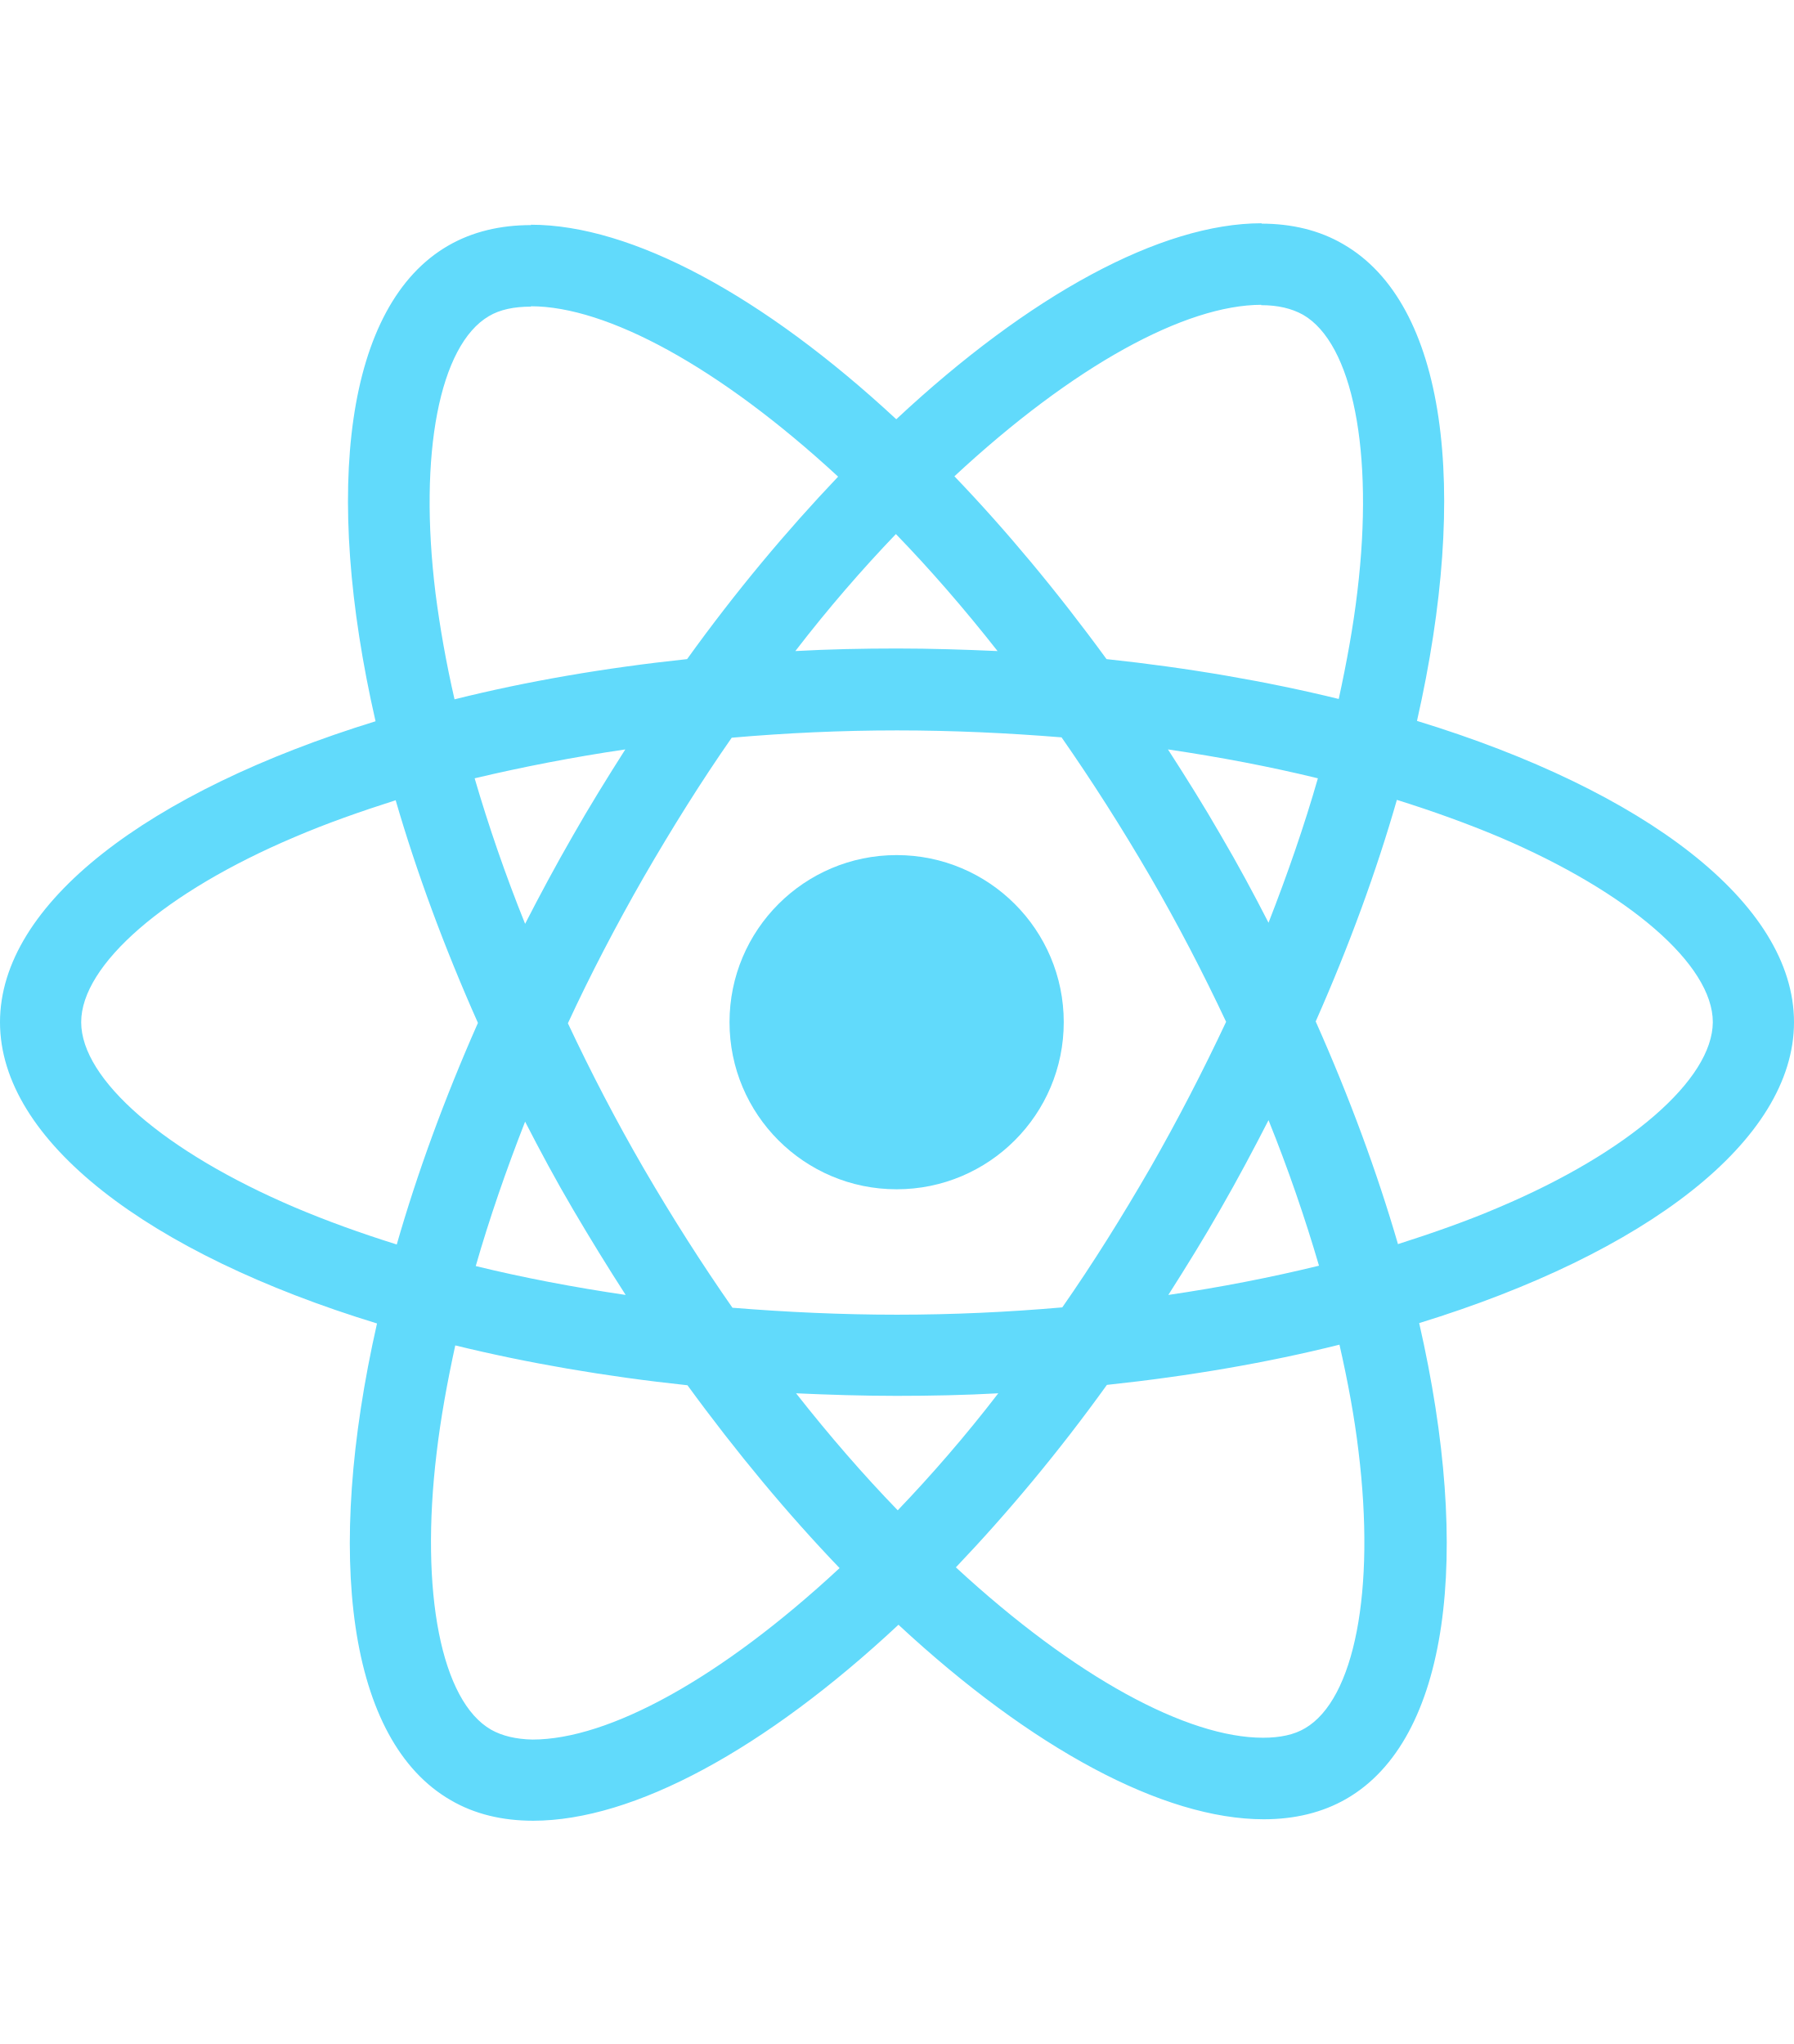
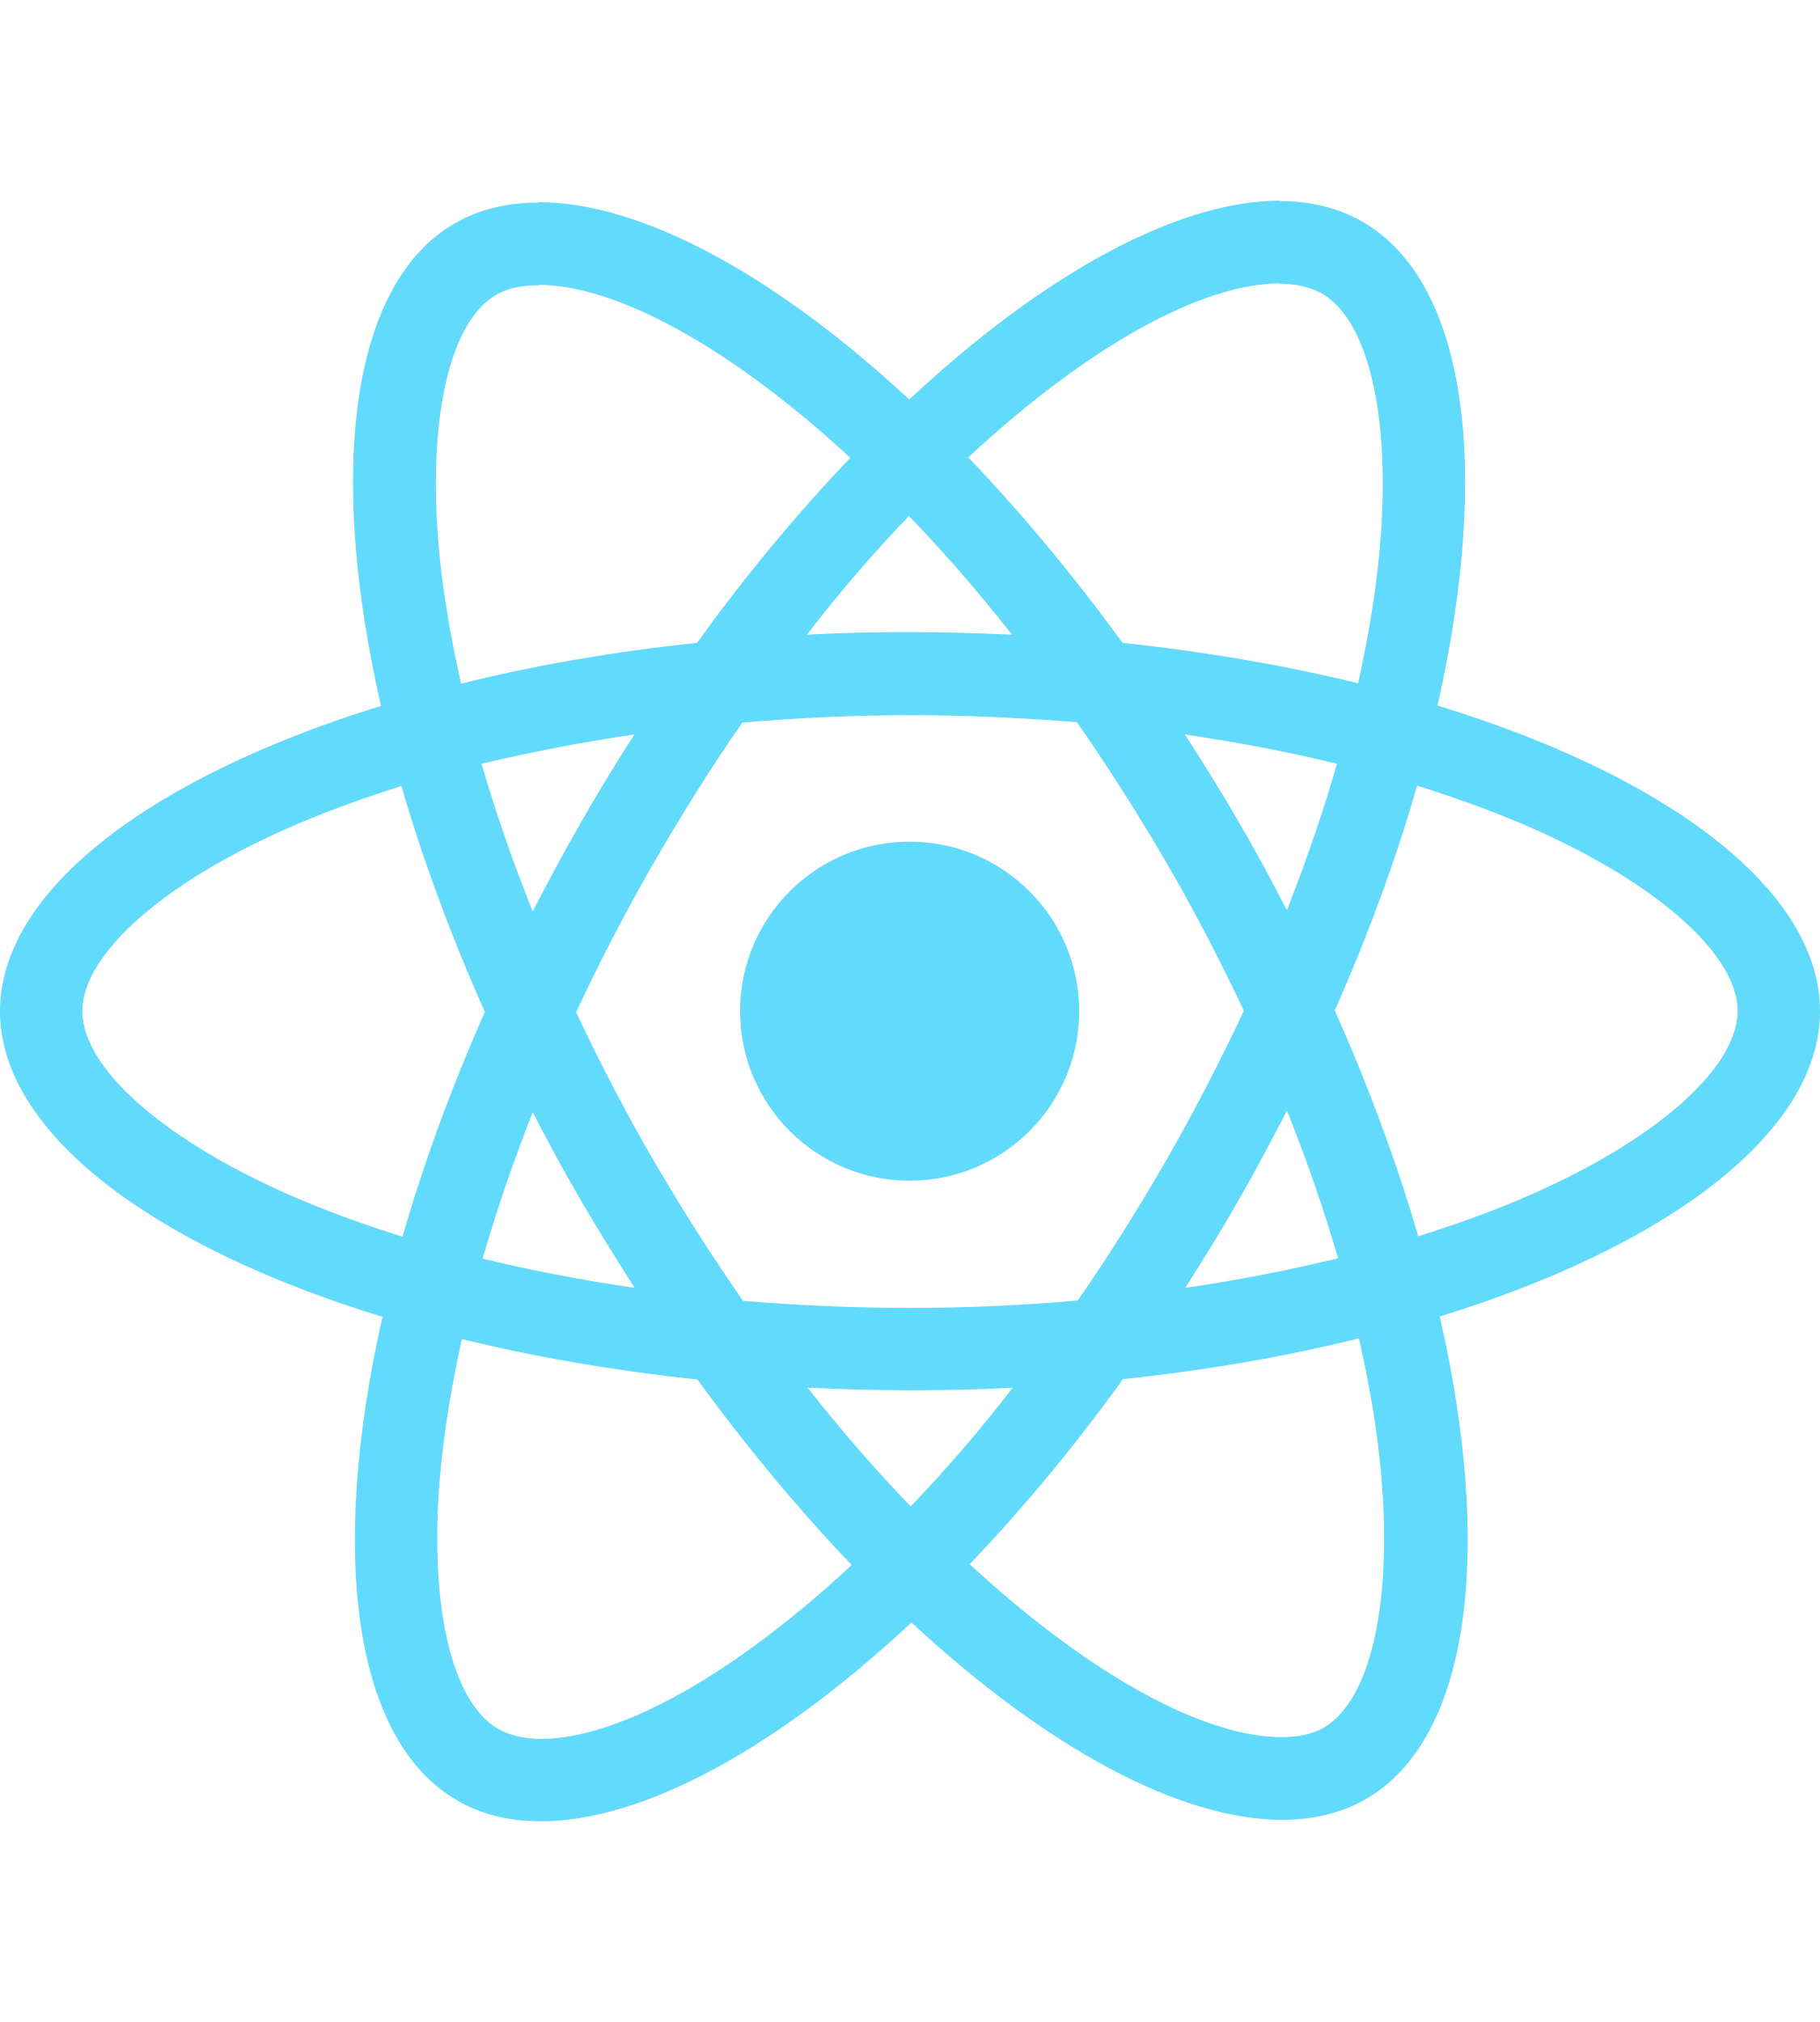
- <svg xmlns="http://www.w3.org/2000/svg" height="2500" viewBox="175.7 78 490.6 436.9" width="2194">
+ <svg xmlns="http://www.w3.org/2000/svg" height="40" viewBox="175.7 78 490.6 436.9" width="36">
  <g fill="#61dafb">
    <path d="m666.3 296.5c0-32.5-40.7-63.3-103.1-82.4 14.4-63.6 8-114.2-20.2-130.4-6.5-3.8-14.1-5.6-22.4-5.6v22.3c4.6 0 8.3.9 11.4 2.6 13.6 7.8 19.5 37.5 14.9 75.7-1.1 9.4-2.9 19.3-5.1 29.4-19.6-4.8-41-8.5-63.5-10.9-13.5-18.5-27.5-35.3-41.6-50 32.6-30.3 63.2-46.9 84-46.9v-22.3c-27.5 0-63.5 19.6-99.9 53.6-36.4-33.8-72.4-53.2-99.9-53.2v22.3c20.7 0 51.4 16.5 84 46.6-14 14.7-28 31.4-41.3 49.9-22.6 2.4-44 6.1-63.6 11-2.3-10-4-19.7-5.2-29-4.7-38.2 1.1-67.9 14.6-75.8 3-1.8 6.9-2.6 11.5-2.6v-22.3c-8.4 0-16 1.8-22.6 5.6-28.1 16.2-34.4 66.7-19.9 130.1-62.2 19.2-102.7 49.9-102.7 82.3 0 32.5 40.7 63.3 103.1 82.4-14.4 63.6-8 114.2 20.2 130.4 6.5 3.8 14.1 5.6 22.5 5.6 27.5 0 63.5-19.6 99.9-53.6 36.4 33.8 72.4 53.2 99.9 53.2 8.4 0 16-1.8 22.6-5.6 28.1-16.2 34.4-66.7 19.9-130.1 62-19.1 102.5-49.9 102.5-82.3zm-130.2-66.7c-3.7 12.9-8.3 26.2-13.5 39.5-4.1-8-8.4-16-13.1-24-4.6-8-9.5-15.8-14.4-23.4 14.2 2.1 27.9 4.7 41 7.9zm-45.8 106.5c-7.8 13.5-15.8 26.3-24.1 38.2-14.9 1.3-30 2-45.2 2-15.1 0-30.2-.7-45-1.9-8.3-11.9-16.4-24.6-24.2-38-7.6-13.1-14.5-26.4-20.8-39.8 6.2-13.4 13.2-26.8 20.7-39.9 7.8-13.5 15.8-26.3 24.1-38.2 14.9-1.3 30-2 45.2-2 15.1 0 30.2.7 45 1.9 8.3 11.9 16.4 24.6 24.2 38 7.6 13.1 14.5 26.4 20.8 39.8-6.3 13.4-13.2 26.8-20.7 39.9zm32.3-13c5.4 13.4 10 26.8 13.8 39.8-13.1 3.2-26.9 5.9-41.2 8 4.9-7.7 9.8-15.6 14.4-23.7 4.6-8 8.9-16.1 13-24.1zm-101.4 106.7c-9.3-9.6-18.6-20.3-27.8-32 9 .4 18.2.7 27.5.7 9.4 0 18.7-.2 27.8-.7-9 11.7-18.3 22.4-27.5 32zm-74.4-58.9c-14.2-2.1-27.9-4.7-41-7.9 3.7-12.9 8.3-26.2 13.5-39.5 4.1 8 8.4 16 13.1 24s9.5 15.8 14.4 23.4zm73.9-208.1c9.3 9.6 18.6 20.3 27.8 32-9-.4-18.2-.7-27.5-.7-9.4 0-18.7.2-27.8.7 9-11.7 18.3-22.4 27.5-32zm-74 58.9c-4.9 7.7-9.8 15.6-14.4 23.7-4.6 8-8.9 16-13 24-5.4-13.4-10-26.8-13.8-39.8 13.1-3.1 26.9-5.8 41.2-7.9zm-90.5 125.2c-35.4-15.1-58.3-34.9-58.3-50.6s22.9-35.6 58.3-50.6c8.6-3.7 18-7 27.7-10.1 5.7 19.6 13.2 40 22.5 60.9-9.2 20.8-16.6 41.1-22.2 60.6-9.9-3.1-19.3-6.5-28-10.2zm53.8 142.9c-13.6-7.8-19.5-37.5-14.9-75.7 1.1-9.4 2.9-19.3 5.1-29.4 19.6 4.8 41 8.5 63.5 10.9 13.5 18.5 27.5 35.3 41.6 50-32.6 30.3-63.2 46.9-84 46.9-4.5-.1-8.3-1-11.3-2.7zm237.2-76.2c4.7 38.2-1.1 67.9-14.6 75.8-3 1.8-6.9 2.6-11.5 2.6-20.7 0-51.4-16.5-84-46.6 14-14.7 28-31.4 41.3-49.9 22.6-2.4 44-6.1 63.6-11 2.3 10.1 4.1 19.8 5.2 29.1zm38.5-66.7c-8.6 3.7-18 7-27.7 10.1-5.7-19.6-13.2-40-22.5-60.9 9.2-20.8 16.6-41.1 22.2-60.6 9.9 3.1 19.3 6.5 28.1 10.2 35.4 15.1 58.3 34.9 58.3 50.6-.1 15.7-23 35.6-58.4 50.6z" />
    <circle cx="420.9" cy="296.5" r="45.7" />
  </g>
</svg>
